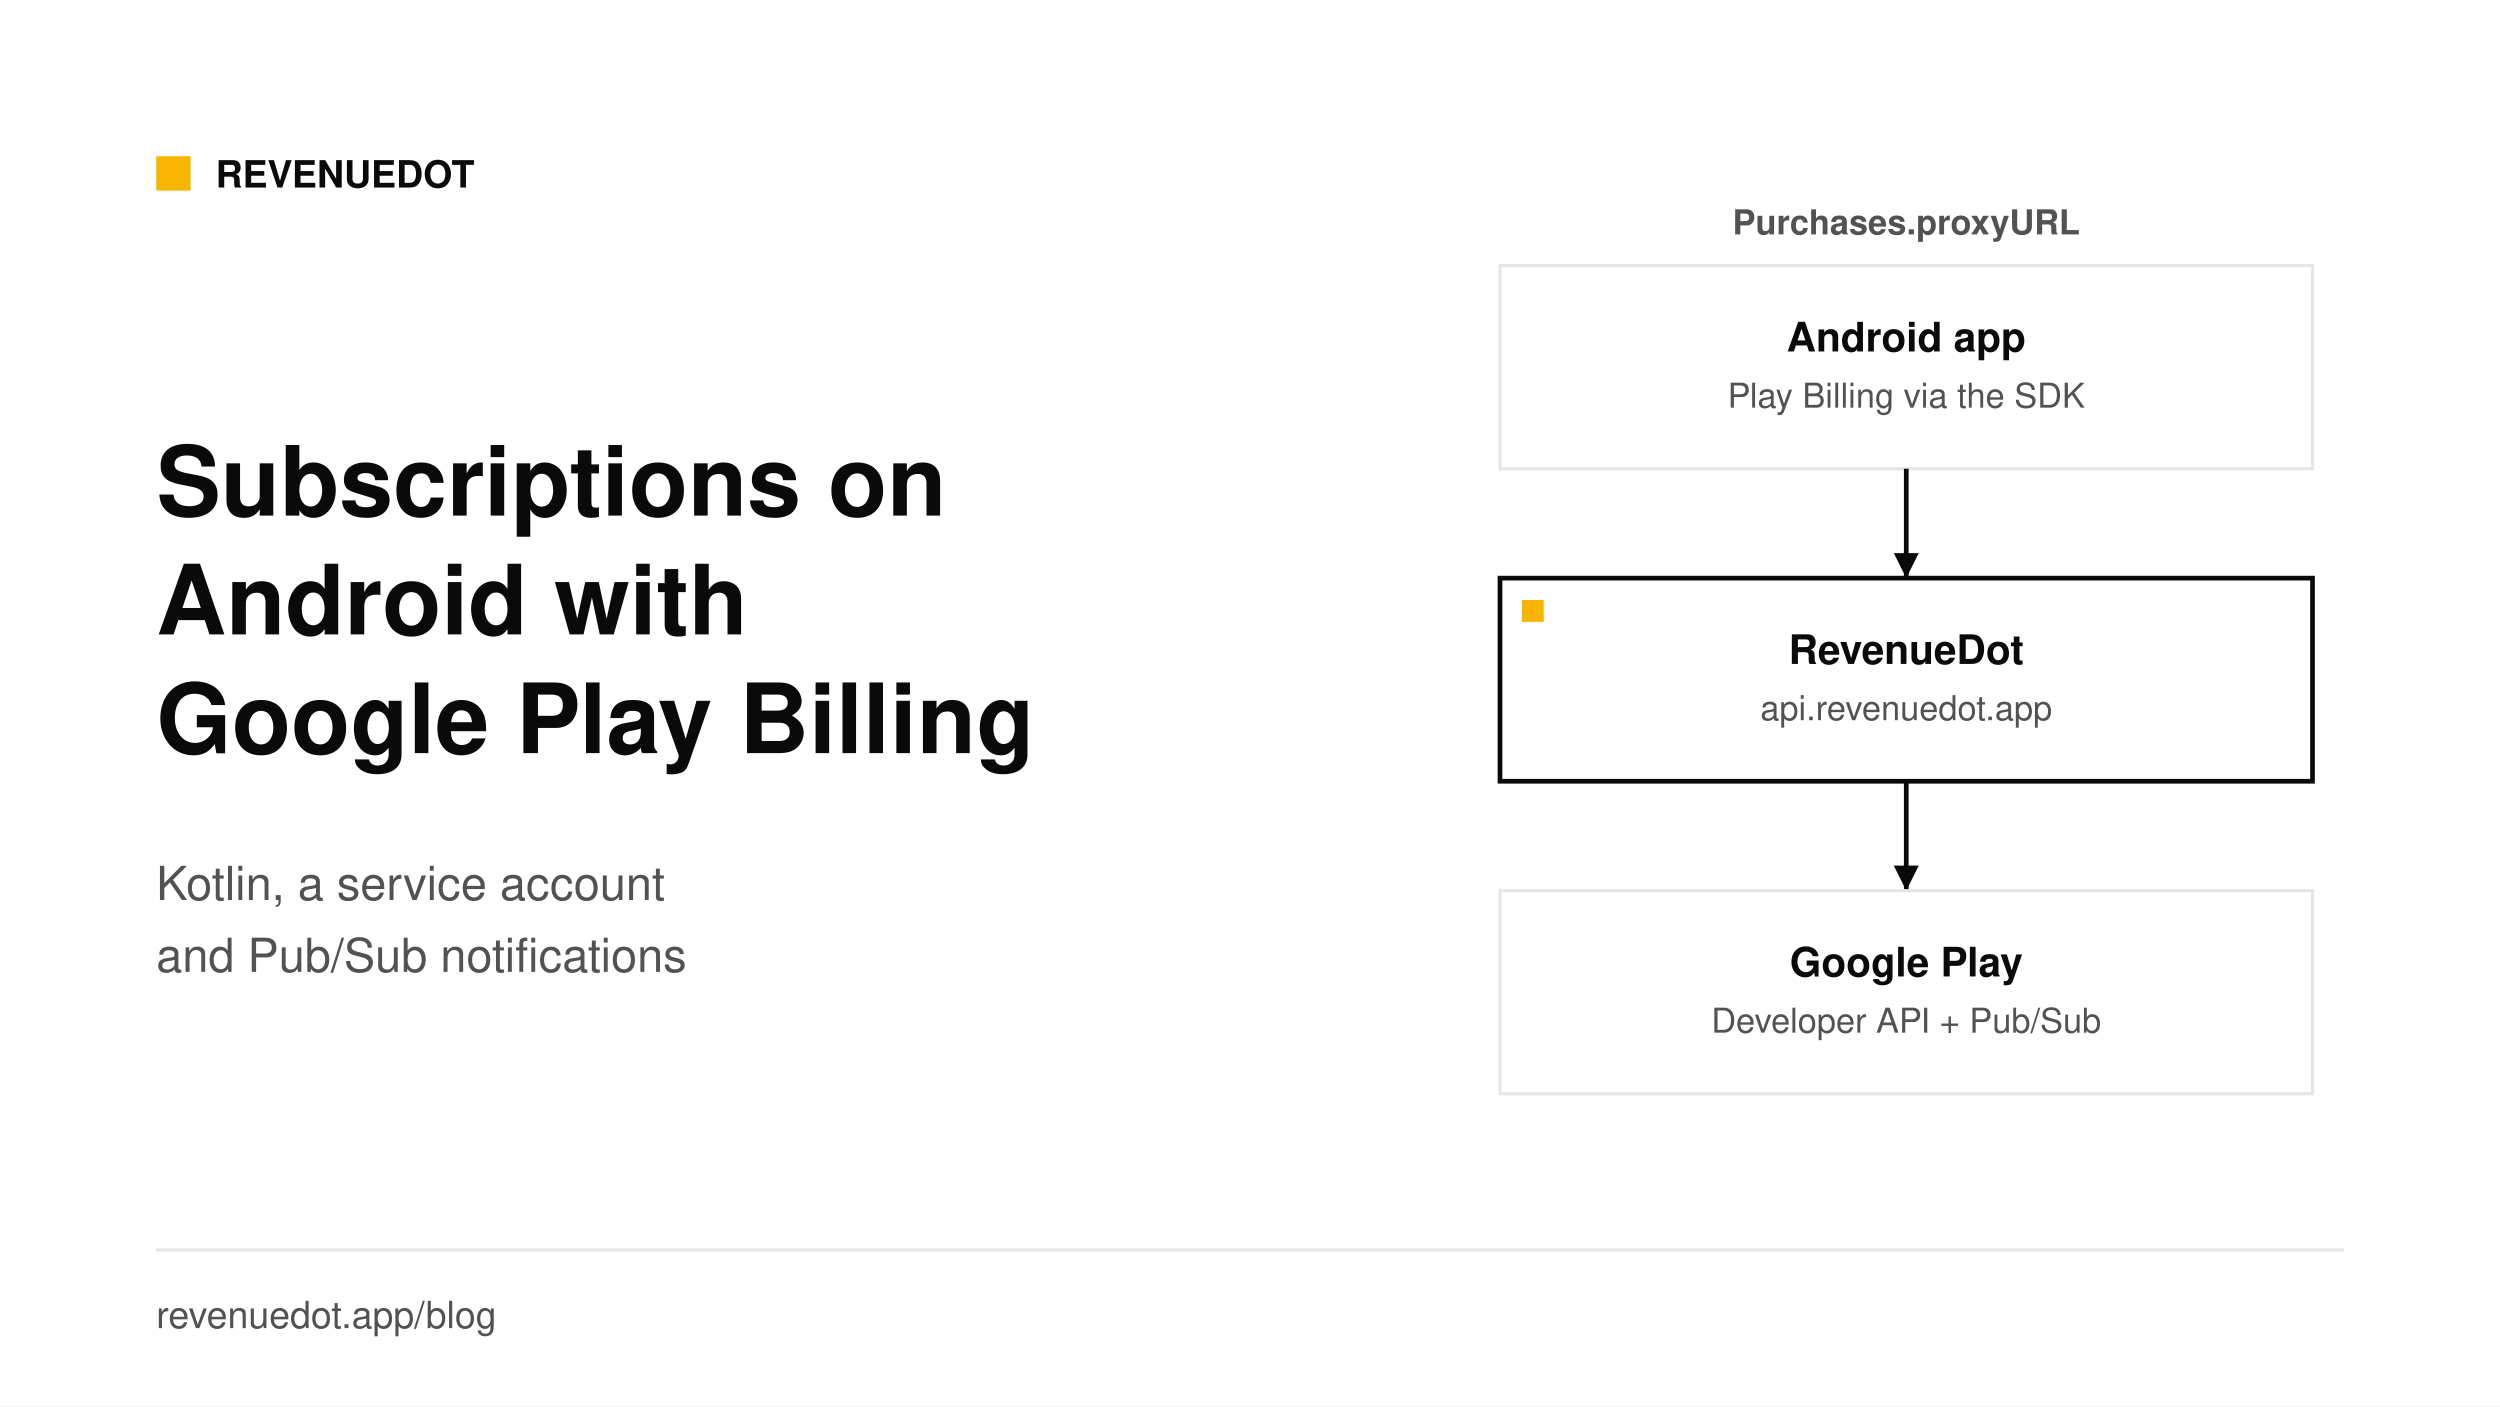
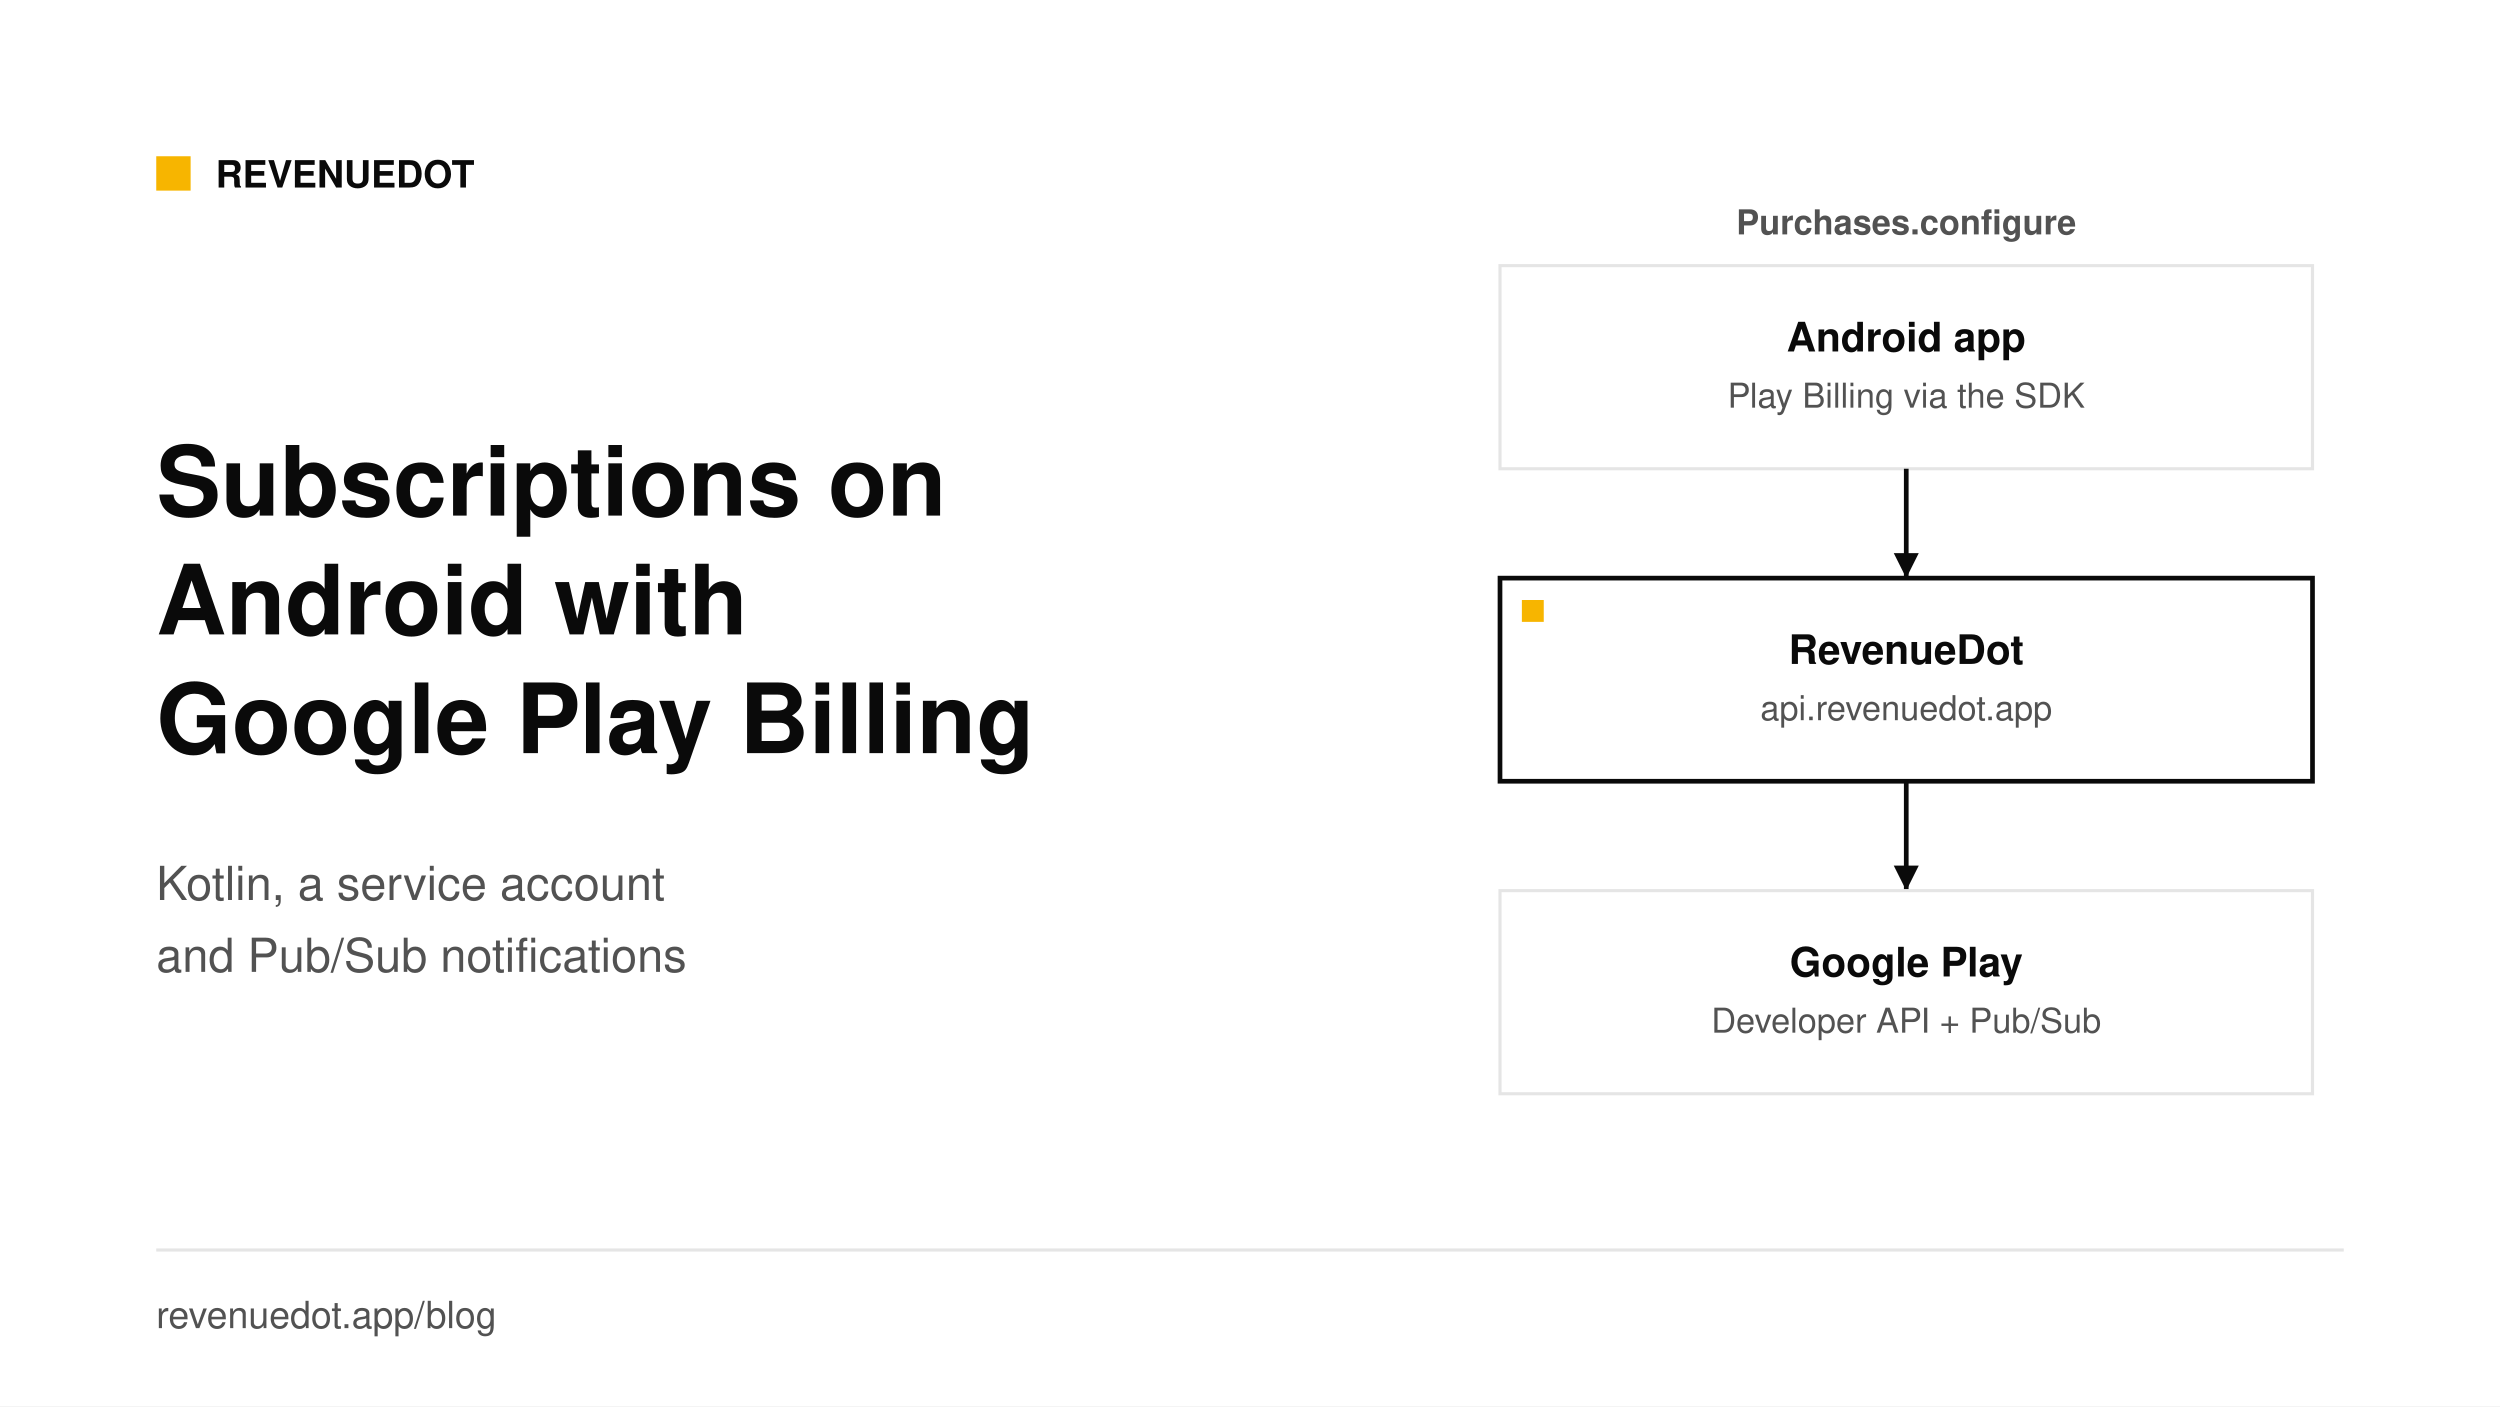
<svg xmlns="http://www.w3.org/2000/svg" viewBox="0 0 1600 900" width="1600" height="900" role="img" aria-labelledby="t d">
  <rect width="1600" height="900" fill="#FFFFFF" />
  <rect x="100" y="100" width="22" height="22" fill="#F7B500" />
  <text x="138" y="120" font-family="Manrope, Helvetica, Arial, sans-serif" font-size="24" font-weight="800" fill="#0A0A0A" text-anchor="start">REVENUEDOT</text>
  <text x="100" y="330" font-family="Manrope, Helvetica, Arial, sans-serif" font-size="62" font-weight="800" fill="#0A0A0A" text-anchor="start">Subscriptions on</text>
  <text x="100" y="406" font-family="Manrope, Helvetica, Arial, sans-serif" font-size="62" font-weight="800" fill="#0A0A0A" text-anchor="start">Android with</text>
  <text x="100" y="482" font-family="Manrope, Helvetica, Arial, sans-serif" font-size="62" font-weight="800" fill="#0A0A0A" text-anchor="start">Google Play Billing</text>
  <text x="100" y="576" font-family="Manrope, Helvetica, Arial, sans-serif" font-size="30" font-weight="400" fill="#525252" text-anchor="start">Kotlin, a service account</text>
  <text x="100" y="622" font-family="Manrope, Helvetica, Arial, sans-serif" font-size="30" font-weight="400" fill="#525252" text-anchor="start">and Pub/Sub notifications</text>
  <line x1="100" y1="800" x2="1500" y2="800" stroke="#E5E5E5" stroke-width="2" />
  <text x="100" y="850" font-family="Manrope, Helvetica, Arial, sans-serif" font-size="24" font-weight="400" fill="#525252" text-anchor="start">revenuedot.app/blog</text>
  <rect x="960" y="170" width="520" height="130" fill="#FFFFFF" stroke="#E5E5E5" stroke-width="2" />
  <text x="1220.0" y="224.92" font-family="Manrope, Helvetica, Arial, sans-serif" font-size="26" font-weight="700" fill="#0A0A0A" text-anchor="middle">Android app</text>
  <text x="1220.0" y="260.92" font-family="Manrope, Helvetica, Arial, sans-serif" font-size="22" font-weight="400" fill="#525252" text-anchor="middle">Play Billing via the SDK</text>
  <line x1="1220.0" y1="300" x2="1220.0" y2="370" stroke="#0A0A0A" stroke-width="3" />
  <polygon points="1220.0,370 1212.0,354.0 1228.0,354.0" fill="#0A0A0A" />
  <rect x="960" y="370" width="520" height="130" fill="#FFFFFF" stroke="#0A0A0A" stroke-width="3" />
  <rect x="974" y="384" width="14" height="14" fill="#F7B500" />
  <text x="1220.0" y="424.92" font-family="Manrope, Helvetica, Arial, sans-serif" font-size="26" font-weight="700" fill="#0A0A0A" text-anchor="middle">RevenueDot</text>
  <text x="1220.0" y="460.92" font-family="Manrope, Helvetica, Arial, sans-serif" font-size="22" font-weight="400" fill="#525252" text-anchor="middle">api.revenuedot.app</text>
  <line x1="1220.0" y1="500" x2="1220.0" y2="570" stroke="#0A0A0A" stroke-width="3" />
  <polygon points="1220.0,570 1212.0,554.0 1228.0,554.0" fill="#0A0A0A" />
  <rect x="960" y="570" width="520" height="130" fill="#FFFFFF" stroke="#E5E5E5" stroke-width="2" />
  <text x="1220.0" y="624.92" font-family="Manrope, Helvetica, Arial, sans-serif" font-size="26" font-weight="700" fill="#0A0A0A" text-anchor="middle">Google Play</text>
  <text x="1220.0" y="660.92" font-family="Manrope, Helvetica, Arial, sans-serif" font-size="22" font-weight="400" fill="#525252" text-anchor="middle">Developer API + Pub/Sub</text>
-   <text x="1220" y="150" font-family="Manrope, Helvetica, Arial, sans-serif" font-size="22" font-weight="700" fill="#525252" text-anchor="middle">Purchases.proxyURL</text>
+   <text x="1220" y="150" font-family="Manrope, Helvetica, Arial, sans-serif" font-size="22" font-weight="700" fill="#525252" text-anchor="middle">Purchases.configure</text>
</svg>
